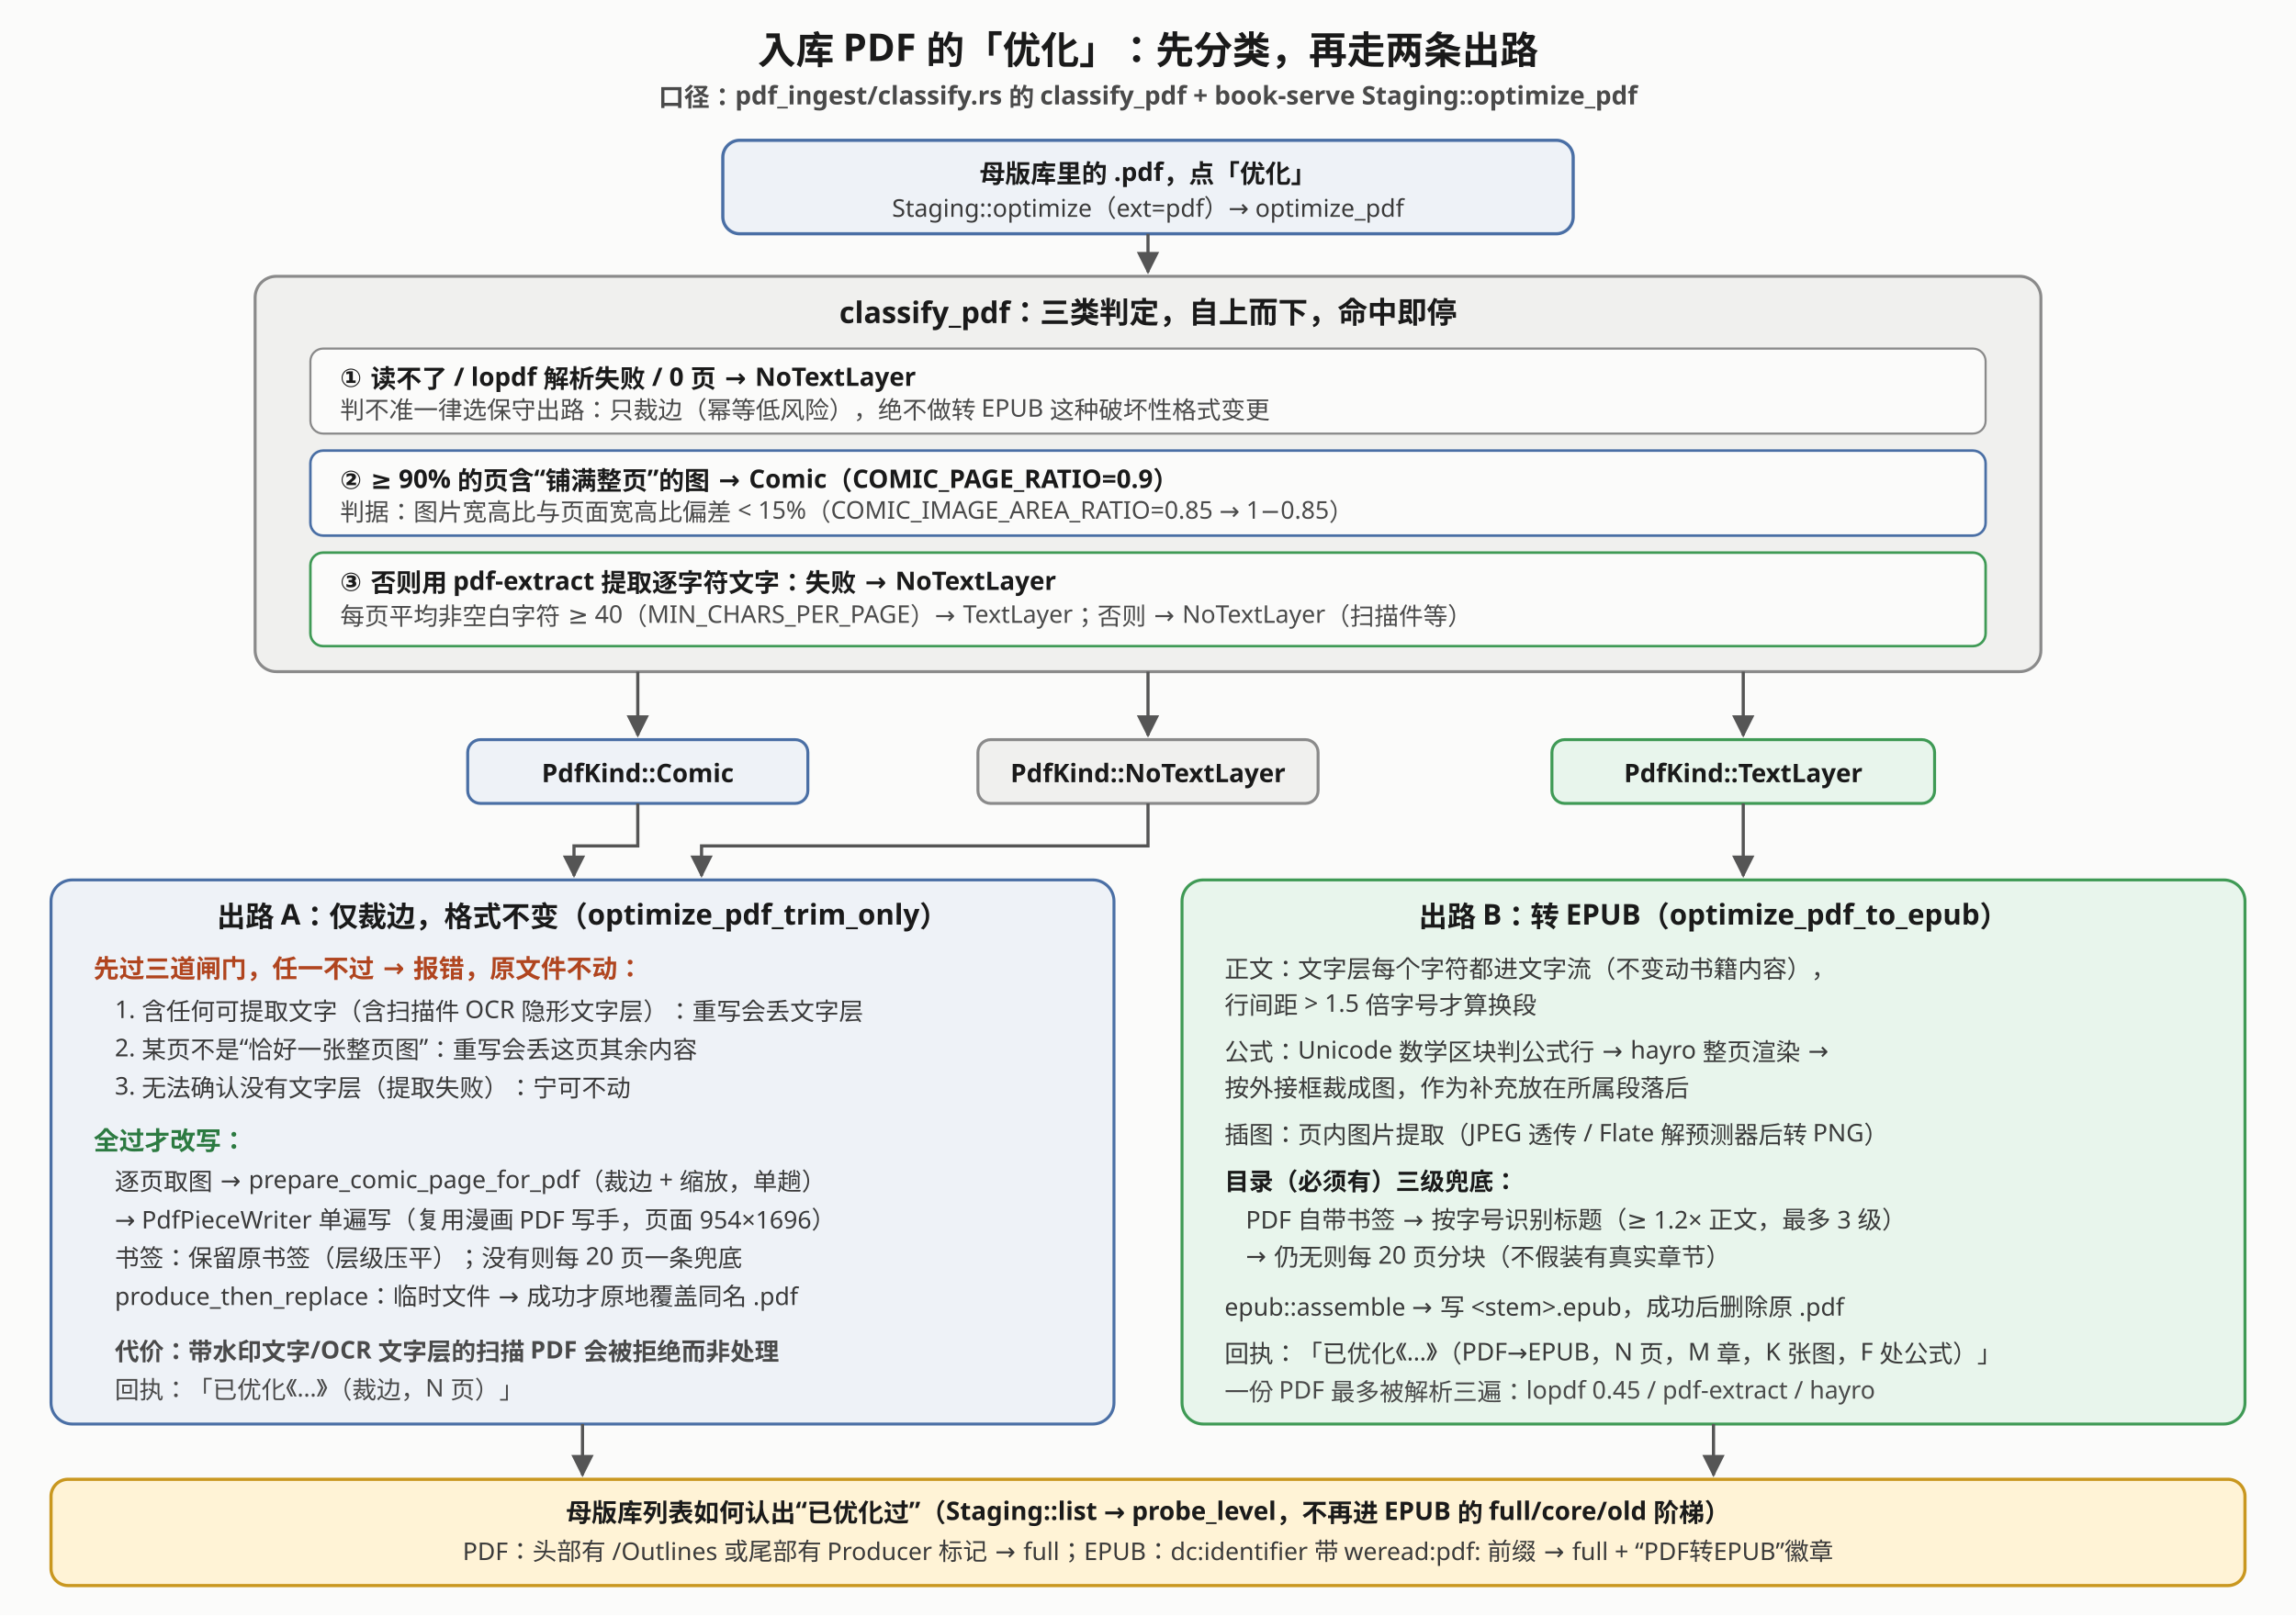
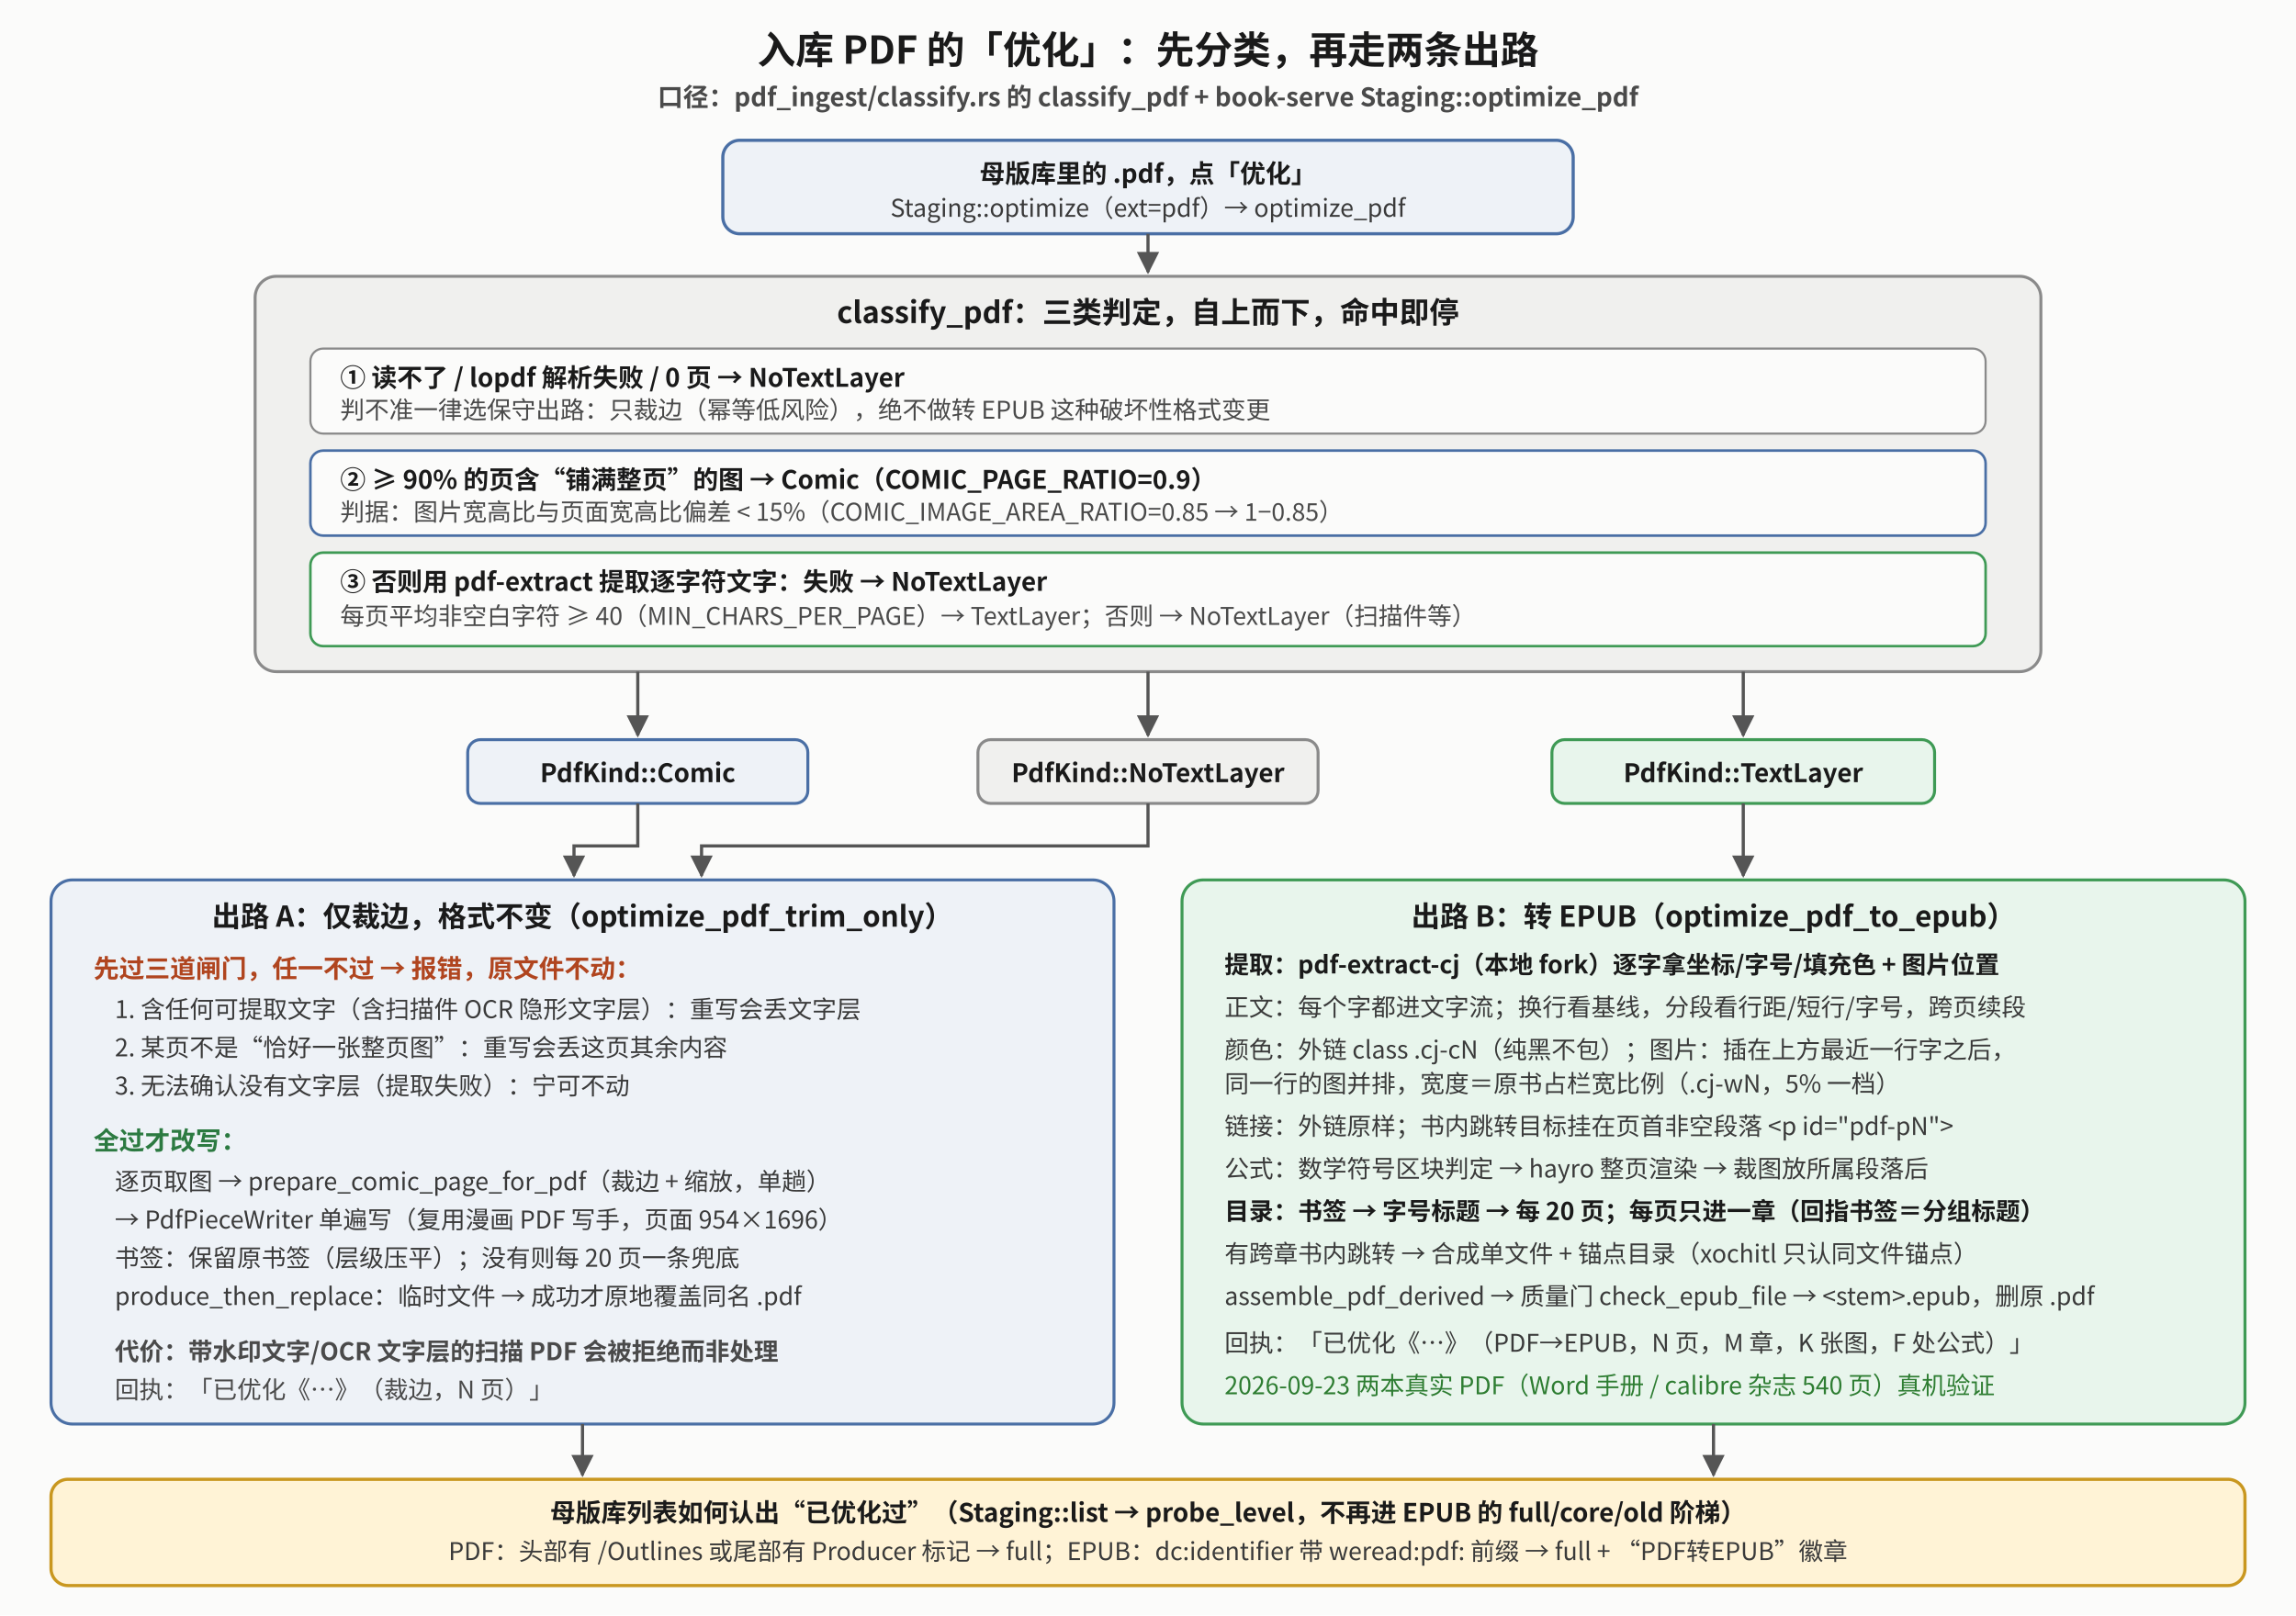
- <svg xmlns="http://www.w3.org/2000/svg" viewBox="0 0 1080 760" font-family="sans-serif">
+ <svg xmlns="http://www.w3.org/2000/svg" viewBox="0 0 1080 760" font-family="Noto Sans CJK SC, sans-serif">
  <defs>
    <marker id="pif-arrow" viewBox="0 0 10 10" refX="9" refY="5" markerWidth="7" markerHeight="7" orient="auto-start-reverse">
      <path d="M0,0 L10,5 L0,10 z" fill="#555" />
    </marker>
  </defs>
  <rect x="0" y="0" width="1080" height="760" fill="#fbfbfa" />
  <text x="540" y="30" text-anchor="middle" font-size="18" font-weight="bold" fill="#1a1a1a">入库 PDF 的「优化」：先分类，再走两条出路</text>
  <text x="540" y="50" text-anchor="middle" font-size="12" font-weight="bold" fill="#4a4a4a">口径：pdf_ingest/classify.rs 的 classify_pdf + book-serve Staging::optimize_pdf</text>
  <rect x="340" y="66" width="400" height="44" rx="8" fill="#eef2f7" stroke="#4a6fa5" stroke-width="1.5" />
  <text x="540" y="86" text-anchor="middle" font-size="12" font-weight="bold" fill="#1a1a1a">母版库里的 .pdf，点「优化」</text>
  <text x="540" y="102" text-anchor="middle" font-size="11.5" fill="#3a3a3a">Staging::optimize（ext=pdf）→ optimize_pdf</text>
  <line x1="540" y1="110" x2="540" y2="128" stroke="#555" stroke-width="1.5" marker-end="url(#pif-arrow)" />
  <rect x="120" y="130" width="840" height="186" rx="10" fill="#f0f0ee" stroke="#8a8a8a" stroke-width="1.4" />
  <text x="540" y="152" text-anchor="middle" font-size="14" font-weight="bold" fill="#1a1a1a">classify_pdf：三类判定，自上而下，命中即停</text>
  <rect x="146" y="164" width="788" height="40" rx="6" fill="#fbfbfa" stroke="#8a8a8a" stroke-width="1" />
  <text x="160" y="182" font-size="12" font-weight="bold" fill="#1a1a1a">① 读不了 / lopdf 解析失败 / 0 页 → NoTextLayer</text>
  <text x="160" y="197" font-size="11.5" fill="#4a4a4a">判不准一律选保守出路：只裁边（幂等低风险），绝不做转 EPUB 这种破坏性格式变更</text>
  <rect x="146" y="212" width="788" height="40" rx="6" fill="#fbfbfa" stroke="#4a6fa5" stroke-width="1.2" />
  <text x="160" y="230" font-size="12" font-weight="bold" fill="#1a1a1a">② ≥ 90% 的页含“铺满整页”的图 → Comic（COMIC_PAGE_RATIO=0.9）</text>
  <text x="160" y="245" font-size="11.5" fill="#4a4a4a">判据：图片宽高比与页面宽高比偏差 &lt; 15%（COMIC_IMAGE_AREA_RATIO=0.85 → 1−0.85）</text>
  <rect x="146" y="260" width="788" height="44" rx="6" fill="#fbfbfa" stroke="#3f9a55" stroke-width="1.2" />
  <text x="160" y="278" font-size="12" font-weight="bold" fill="#1a1a1a">③ 否则用 pdf-extract 提取逐字符文字：失败 → NoTextLayer</text>
  <text x="160" y="294" font-size="11.5" fill="#4a4a4a">每页平均非空白字符 ≥ 40（MIN_CHARS_PER_PAGE）→ TextLayer；否则 → NoTextLayer（扫描件等）</text>
  <line x1="300" y1="316" x2="300" y2="346" stroke="#555" stroke-width="1.5" marker-end="url(#pif-arrow)" />
  <line x1="540" y1="316" x2="540" y2="346" stroke="#555" stroke-width="1.5" marker-end="url(#pif-arrow)" />
  <line x1="820" y1="316" x2="820" y2="346" stroke="#555" stroke-width="1.5" marker-end="url(#pif-arrow)" />
  <rect x="220" y="348" width="160" height="30" rx="6" fill="#eef2f7" stroke="#4a6fa5" stroke-width="1.4" />
  <text x="300" y="368" text-anchor="middle" font-size="12" font-weight="bold" fill="#1a1a1a">PdfKind::Comic</text>
  <rect x="460" y="348" width="160" height="30" rx="6" fill="#f0f0ee" stroke="#8a8a8a" stroke-width="1.4" />
  <text x="540" y="368" text-anchor="middle" font-size="12" font-weight="bold" fill="#1a1a1a">PdfKind::NoTextLayer</text>
  <rect x="730" y="348" width="180" height="30" rx="6" fill="#e8f5ec" stroke="#3f9a55" stroke-width="1.4" />
  <text x="820" y="368" text-anchor="middle" font-size="12" font-weight="bold" fill="#1a1a1a">PdfKind::TextLayer</text>
  <path d="M300,378 L300,398 L270,398 L270,412" fill="none" stroke="#555" stroke-width="1.5" marker-end="url(#pif-arrow)" />
  <path d="M540,378 L540,398 L330,398 L330,412" fill="none" stroke="#555" stroke-width="1.5" marker-end="url(#pif-arrow)" />
  <line x1="820" y1="378" x2="820" y2="412" stroke="#555" stroke-width="1.5" marker-end="url(#pif-arrow)" />
  <rect x="24" y="414" width="500" height="256" rx="10" fill="#eef2f7" stroke="#4a6fa5" stroke-width="1.4" />
  <text x="274" y="436" text-anchor="middle" font-size="13.5" font-weight="bold" fill="#1a1a1a">出路 A：仅裁边，格式不变（optimize_pdf_trim_only）</text>
  <text x="44" y="460" font-size="12" font-weight="bold" fill="#b0451f">先过三道闸门，任一不过 → 报错，原文件不动：</text>
  <text x="54" y="479" font-size="11.5" fill="#3a3a3a">1. 含任何可提取文字（含扫描件 OCR 隐形文字层）：重写会丢文字层</text>
  <text x="54" y="497" font-size="11.5" fill="#3a3a3a">2. 某页不是“恰好一张整页图”：重写会丢这页其余内容</text>
  <text x="54" y="515" font-size="11.5" fill="#3a3a3a">3. 无法确认没有文字层（提取失败）：宁可不动</text>
  <text x="44" y="541" font-size="12" font-weight="bold" fill="#2c7a41">全过才改写：</text>
  <text x="54" y="560" font-size="11.5" fill="#3a3a3a">逐页取图 → prepare_comic_page_for_pdf（裁边 + 缩放，单趟）</text>
  <text x="54" y="578" font-size="11.5" fill="#3a3a3a">→ PdfPieceWriter 单遍写（复用漫画 PDF 写手，页面 954×1696）</text>
  <text x="54" y="596" font-size="11.5" fill="#3a3a3a">书签：保留原书签（层级压平）；没有则每 20 页一条兜底</text>
  <text x="54" y="614" font-size="11.5" fill="#3a3a3a">produce_then_replace：临时文件 → 成功才原地覆盖同名 .pdf</text>
  <text x="54" y="640" font-size="11.5" font-weight="bold" fill="#4a4a4a">代价：带水印文字/OCR 文字层的扫描 PDF 会被拒绝而非处理</text>
  <text x="54" y="658" font-size="11.5" fill="#4a4a4a">回执：「已优化《…》（裁边，N 页）」</text>
  <rect x="556" y="414" width="500" height="256" rx="10" fill="#e8f5ec" stroke="#3f9a55" stroke-width="1.4" />
  <text x="806" y="436" text-anchor="middle" font-size="13.5" font-weight="bold" fill="#1a1a1a">出路 B：转 EPUB（optimize_pdf_to_epub）</text>
-   <text x="576" y="460" font-size="11.5" fill="#3a3a3a">正文：文字层每个字符都进文字流（不变动书籍内容），</text>
-   <text x="576" y="477" font-size="11.5" fill="#3a3a3a">行间距 &gt; 1.5 倍字号才算换段</text>
-   <text x="576" y="499" font-size="11.5" fill="#3a3a3a">公式：Unicode 数学区块判公式行 → hayro 整页渲染 →</text>
-   <text x="576" y="516" font-size="11.5" fill="#3a3a3a">按外接框裁成图，作为补充放在所属段落后</text>
-   <text x="576" y="538" font-size="11.5" fill="#3a3a3a">插图：页内图片提取（JPEG 透传 / Flate 解预测器后转 PNG）</text>
-   <text x="576" y="560" font-size="11.5" font-weight="bold" fill="#1a1a1a">目录（必须有）三级兜底：</text>
-   <text x="586" y="578" font-size="11.5" fill="#3a3a3a">PDF 自带书签 → 按字号识别标题（≥ 1.2× 正文，最多 3 级）</text>
-   <text x="586" y="595" font-size="11.5" fill="#3a3a3a">→ 仍无则每 20 页分块（不假装有真实章节）</text>
-   <text x="576" y="619" font-size="11.5" fill="#3a3a3a">epub::assemble → 写 &lt;stem&gt;.epub，成功后删除原 .pdf</text>
-   <text x="576" y="641" font-size="11.5" fill="#3a3a3a">回执：「已优化《…》（PDF→EPUB，N 页，M 章，K 张图，F 处公式）」</text>
-   <text x="576" y="659" font-size="11.5" fill="#4a4a4a">一份 PDF 最多被解析三遍：lopdf 0.45 / pdf-extract / hayro</text>
+   <text x="576" y="458" font-size="11.5" font-weight="bold" fill="#1a1a1a">提取：pdf-extract-cj（本地 fork）逐字拿坐标/字号/填充色 + 图片位置</text>
+   <text x="576" y="478" font-size="11.5" fill="#3a3a3a">正文：每个字都进文字流；换行看基线，分段看行距/短行/字号，跨页续段</text>
+   <text x="576" y="498" font-size="11.5" fill="#3a3a3a">颜色：外链 class .cj-cN（纯黑不包）；图片：插在上方最近一行字之后，</text>
+   <text x="576" y="514" font-size="11.5" fill="#3a3a3a">同一行的图并排，宽度＝原书占栏宽比例（.cj-wN，5% 一档）</text>
+   <text x="576" y="534" font-size="11.5" fill="#3a3a3a">链接：外链原样；书内跳转目标挂在页首非空段落 &lt;p id="pdf-pN"&gt;</text>
+   <text x="576" y="554" font-size="11.5" fill="#3a3a3a">公式：数学符号区块判定 → hayro 整页渲染 → 裁图放所属段落后</text>
+   <text x="576" y="574" font-size="11.5" font-weight="bold" fill="#1a1a1a">目录：书签 → 字号标题 → 每 20 页；每页只进一章（回指书签＝分组标题）</text>
+   <text x="576" y="594" font-size="11.5" fill="#3a3a3a">有跨章书内跳转 → 合成单文件 + 锚点目录（xochitl 只认同文件锚点）</text>
+   <text x="576" y="614" font-size="11.5" fill="#3a3a3a">assemble_pdf_derived → 质量门 check_epub_file → &lt;stem&gt;.epub，删原 .pdf</text>
+   <text x="576" y="636" font-size="11.5" fill="#3a3a3a">回执：「已优化《…》（PDF→EPUB，N 页，M 章，K 张图，F 处公式）」</text>
+   <text x="576" y="656" font-size="11.5" fill="#2e7d32">2026-09-23 两本真实 PDF（Word 手册 / calibre 杂志 540 页）真机验证</text>
  <line x1="274" y1="670" x2="274" y2="694" stroke="#555" stroke-width="1.5" marker-end="url(#pif-arrow)" />
  <line x1="806" y1="670" x2="806" y2="694" stroke="#555" stroke-width="1.5" marker-end="url(#pif-arrow)" />
  <rect x="24" y="696" width="1032" height="50" rx="8" fill="#fff3d6" stroke="#c9971f" stroke-width="1.5" />
  <text x="540" y="716" text-anchor="middle" font-size="12" font-weight="bold" fill="#1a1a1a">母版库列表如何认出“已优化过”（Staging::list → probe_level，不再进 EPUB 的 full/core/old 阶梯）</text>
  <text x="540" y="734" text-anchor="middle" font-size="11.5" fill="#3a3a3a">PDF：头部有 /Outlines 或尾部有 Producer 标记 → full；EPUB：dc:identifier 带 weread:pdf: 前缀 → full + “PDF转EPUB”徽章</text>
</svg>
